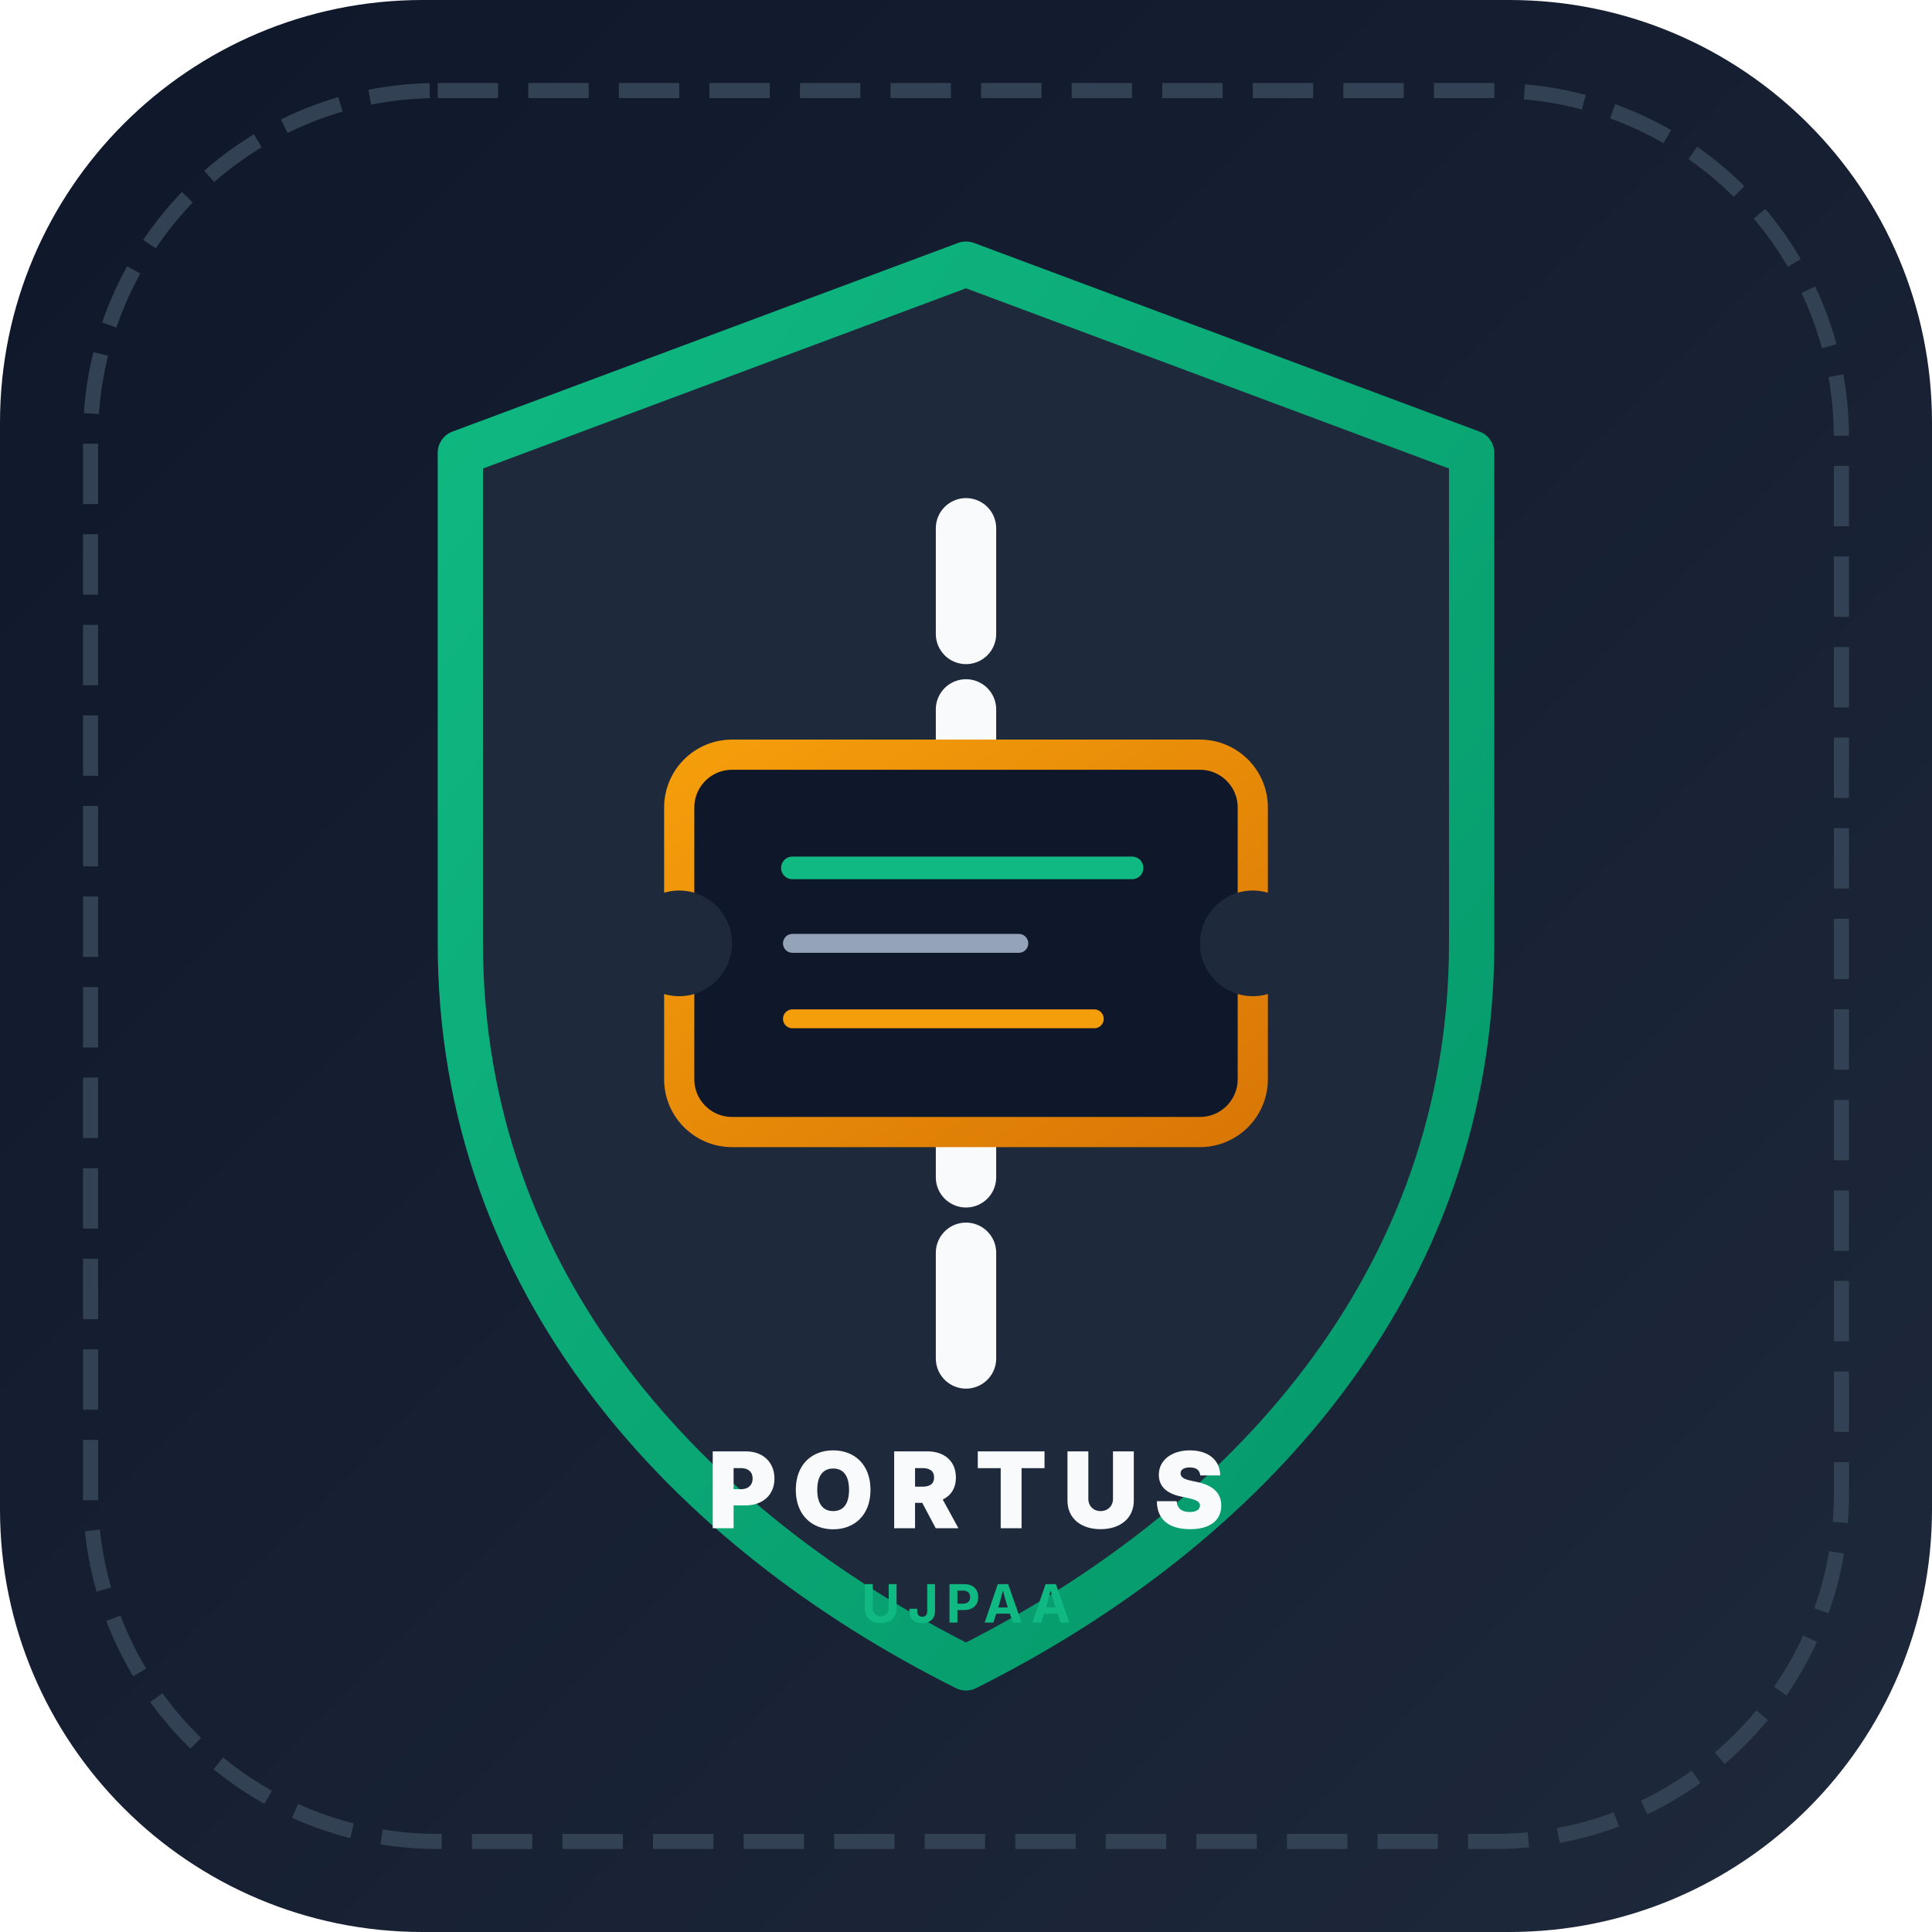
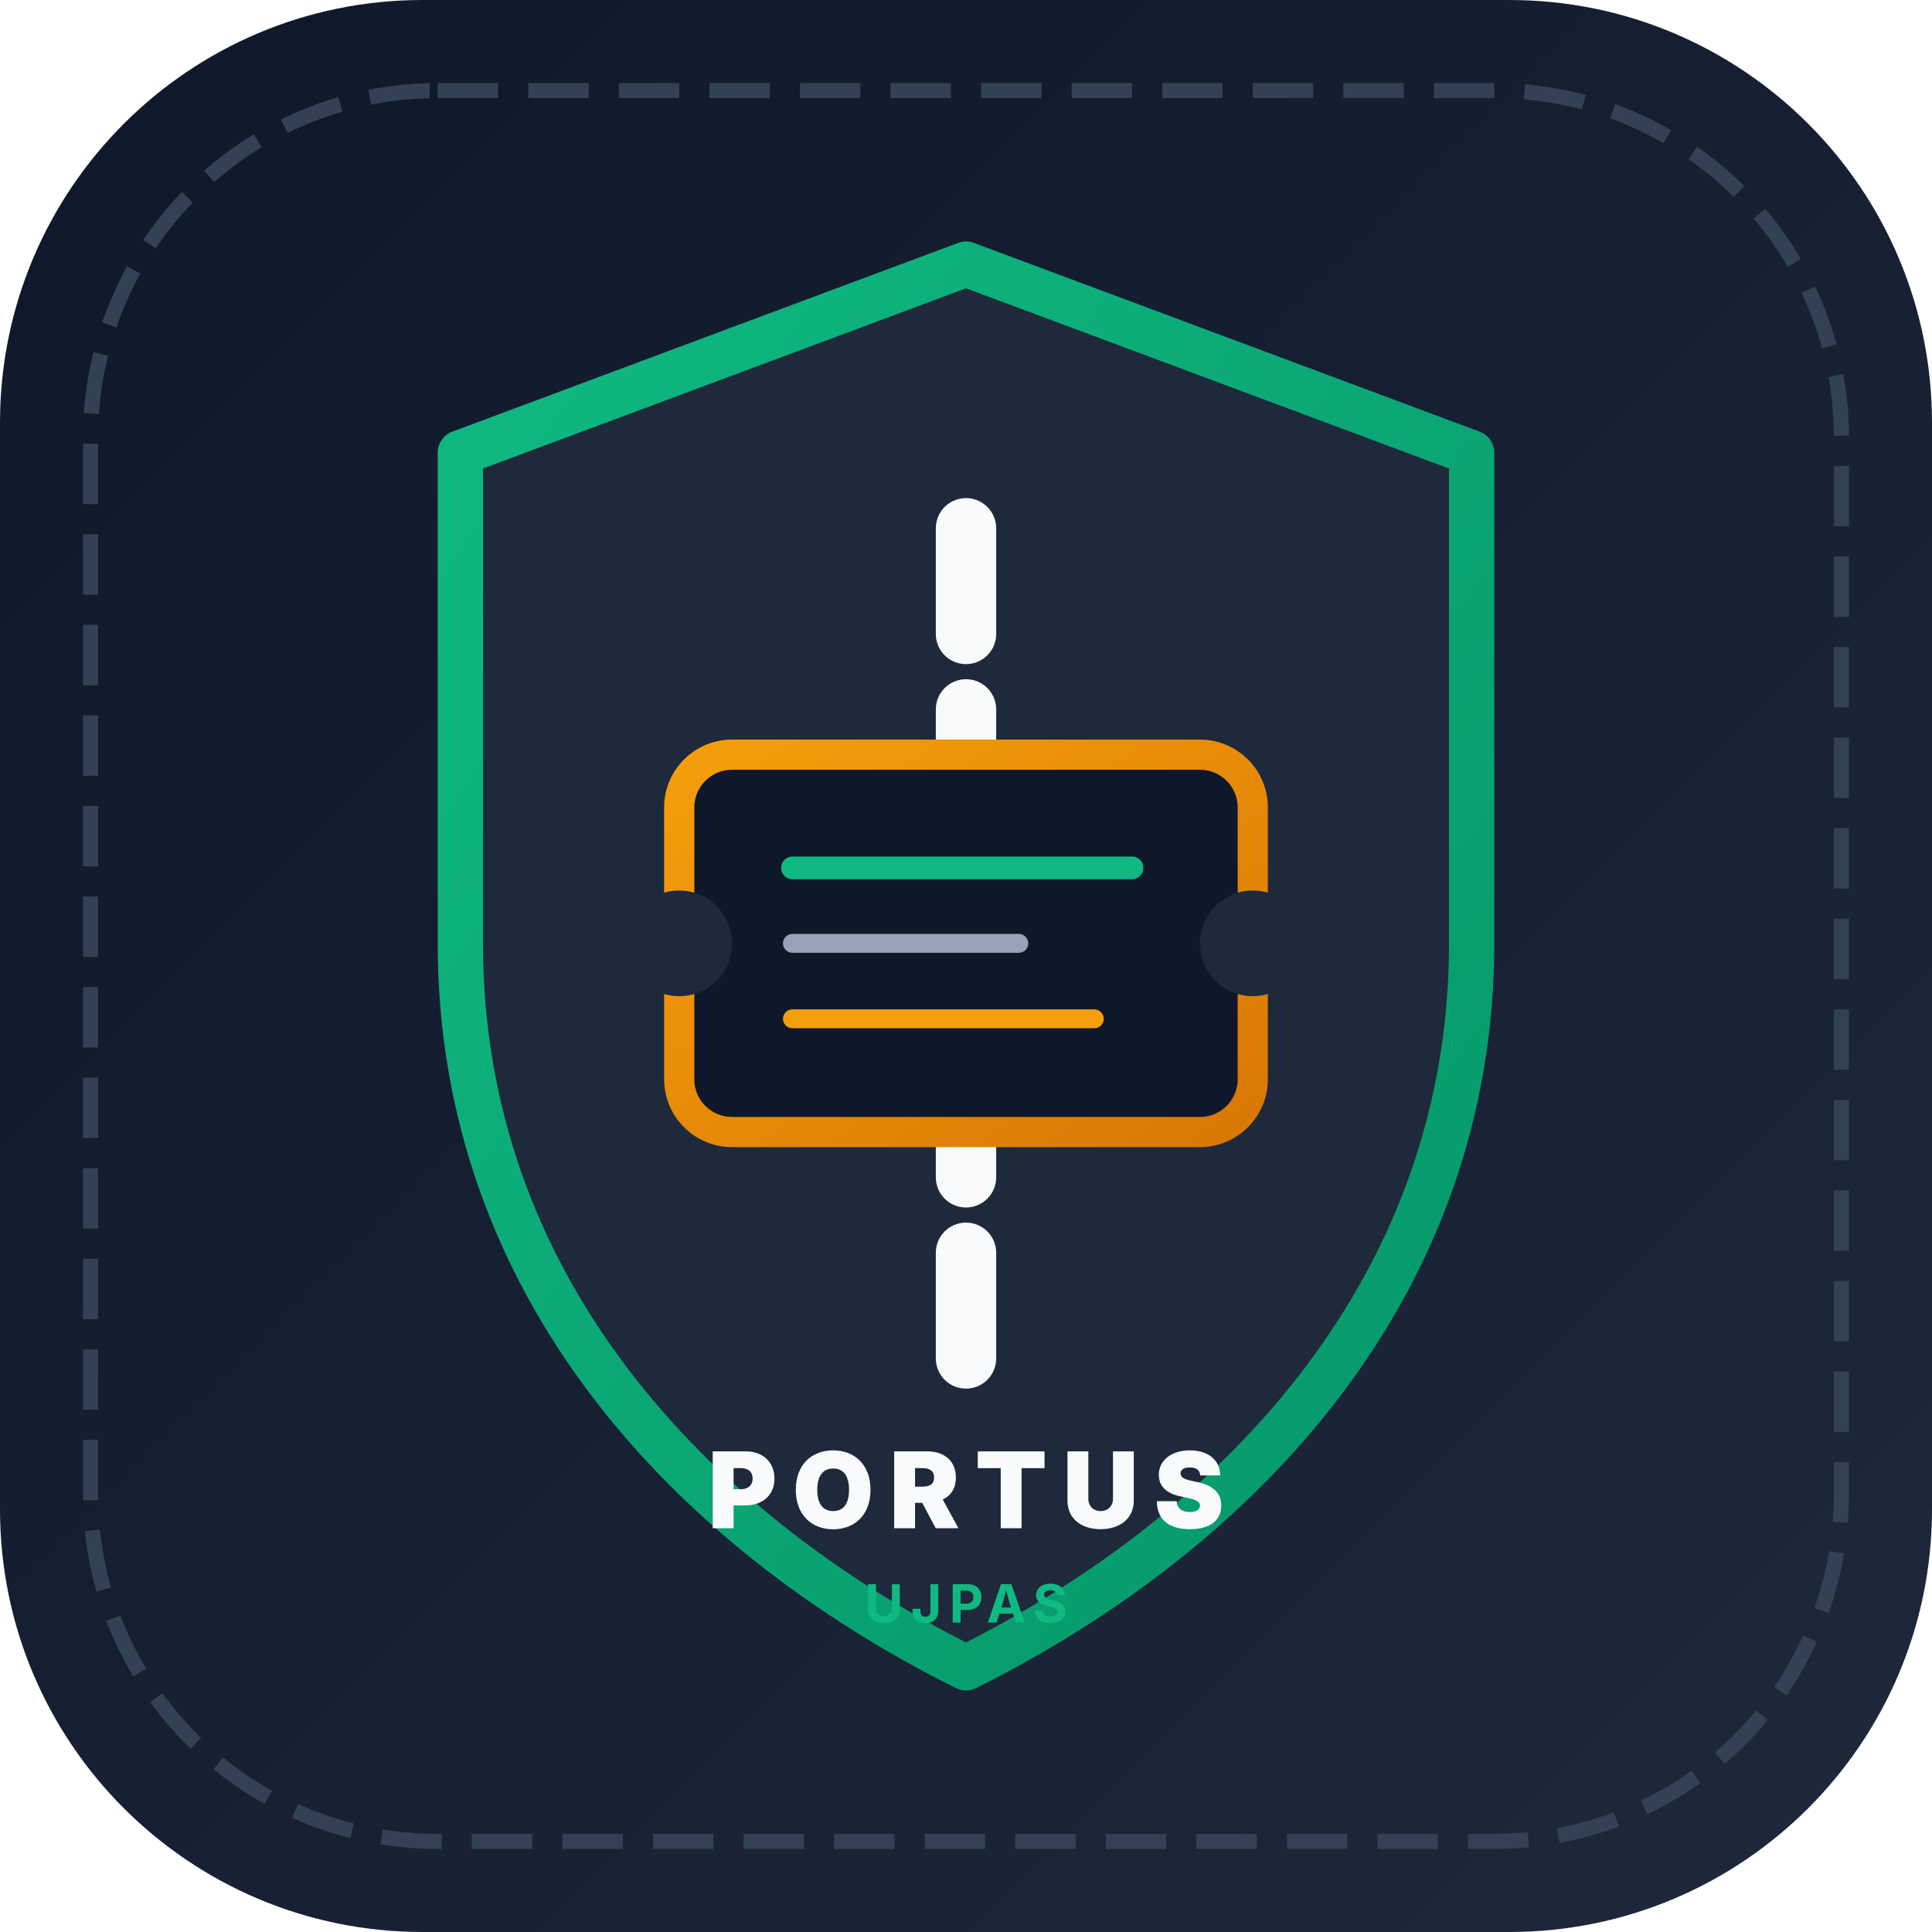
<svg xmlns="http://www.w3.org/2000/svg" viewBox="0 0 512 512" width="100%" height="100%">
  <defs>
    <linearGradient id="bgGrad" x1="0%" y1="0%" x2="100%" y2="100%">
      <stop offset="0%" stop-color="#0f172a" />
      <stop offset="100%" stop-color="#1e293b" />
    </linearGradient>
    <linearGradient id="accentGrad" x1="0%" y1="0%" x2="100%" y2="100%">
      <stop offset="0%" stop-color="#10b981" />
      <stop offset="100%" stop-color="#059669" />
    </linearGradient>
    <linearGradient id="goldGrad" x1="0%" y1="0%" x2="100%" y2="100%">
      <stop offset="0%" stop-color="#f59e0b" />
      <stop offset="100%" stop-color="#d97706" />
    </linearGradient>
  </defs>
  <rect width="512" height="512" rx="112" fill="url(#bgGrad)" />
  <rect x="24" y="24" width="464" height="464" rx="92" fill="none" stroke="#334155" stroke-width="4" stroke-dasharray="16 8" />
  <path d="M256 70 L390 120 V250 C390 340 330 405 256 442 C182 405 122 340 122 250 V120 Z" fill="#1e293b" stroke="url(#accentGrad)" stroke-width="12" stroke-linejoin="round" />
  <path d="M256 140 L256 360" stroke="#f8fafc" stroke-width="16" stroke-dasharray="28 20" stroke-linecap="round" />
  <rect x="180" y="200" width="152" height="100" rx="14" fill="#0f172a" stroke="url(#goldGrad)" stroke-width="8" />
  <circle cx="180" cy="250" r="14" fill="#1e293b" />
  <circle cx="332" cy="250" r="14" fill="#1e293b" />
  <line x1="210" y1="230" x2="300" y2="230" stroke="#10b981" stroke-width="6" stroke-linecap="round" />
  <line x1="210" y1="250" x2="270" y2="250" stroke="#94a3b8" stroke-width="5" stroke-linecap="round" />
  <line x1="210" y1="270" x2="290" y2="270" stroke="#f59e0b" stroke-width="5" stroke-linecap="round" />
  <text x="256" y="405" font-family="system-ui, -apple-system, sans-serif" font-size="28" font-weight="900" fill="#f8fafc" text-anchor="middle" letter-spacing="4">PORTUS</text>
-   <text x="256" y="430" font-family="system-ui, -apple-system, sans-serif" font-size="14" font-weight="700" fill="#10b981" text-anchor="middle" letter-spacing="2">UJPAA</text>
+   <text x="256" y="430" font-family="system-ui, -apple-system, sans-serif" font-size="14" font-weight="700" fill="#10b981" text-anchor="middle" letter-spacing="2">UJPAS</text>
</svg>
